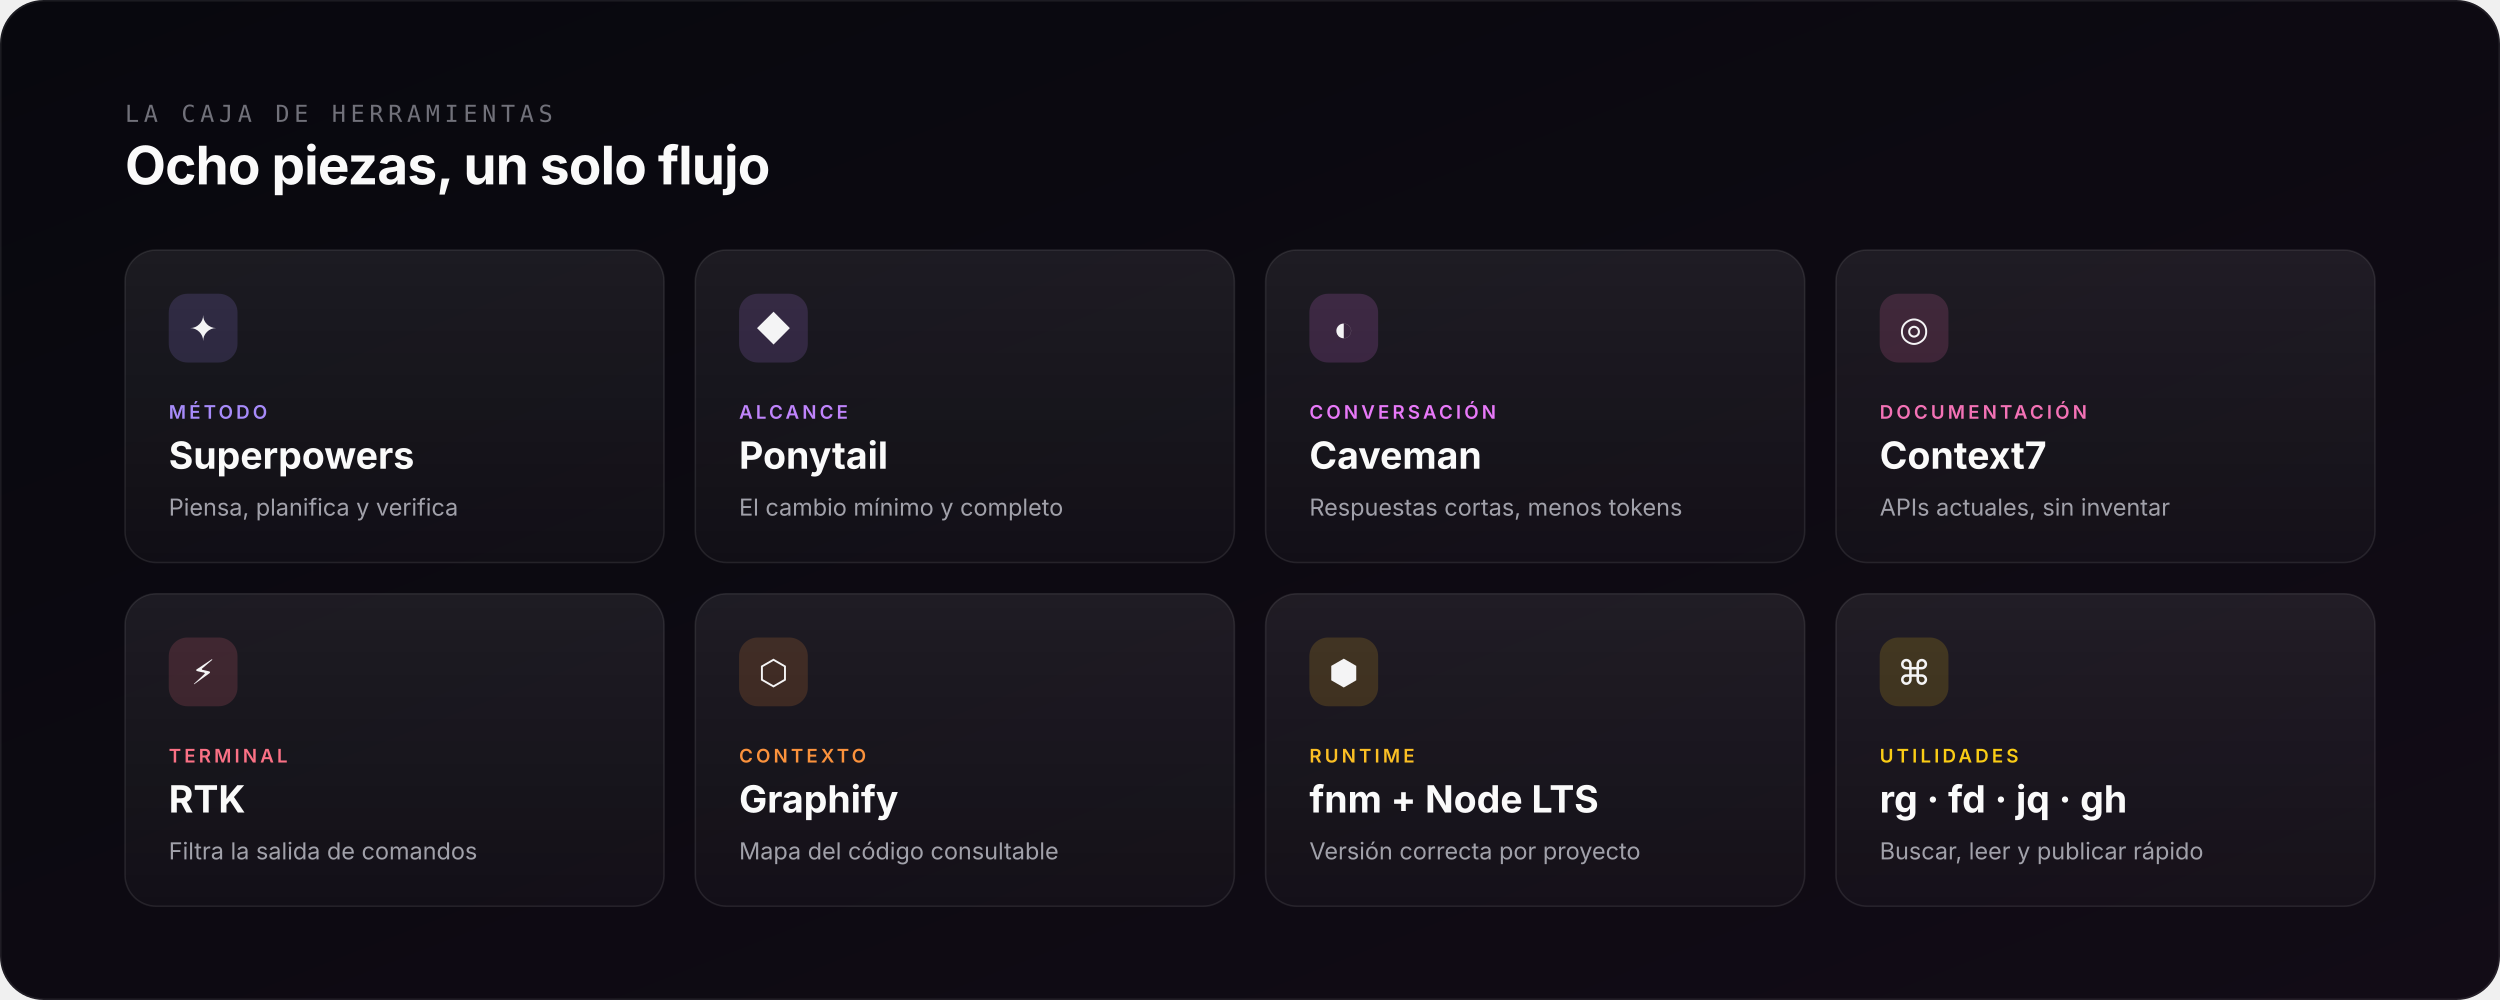
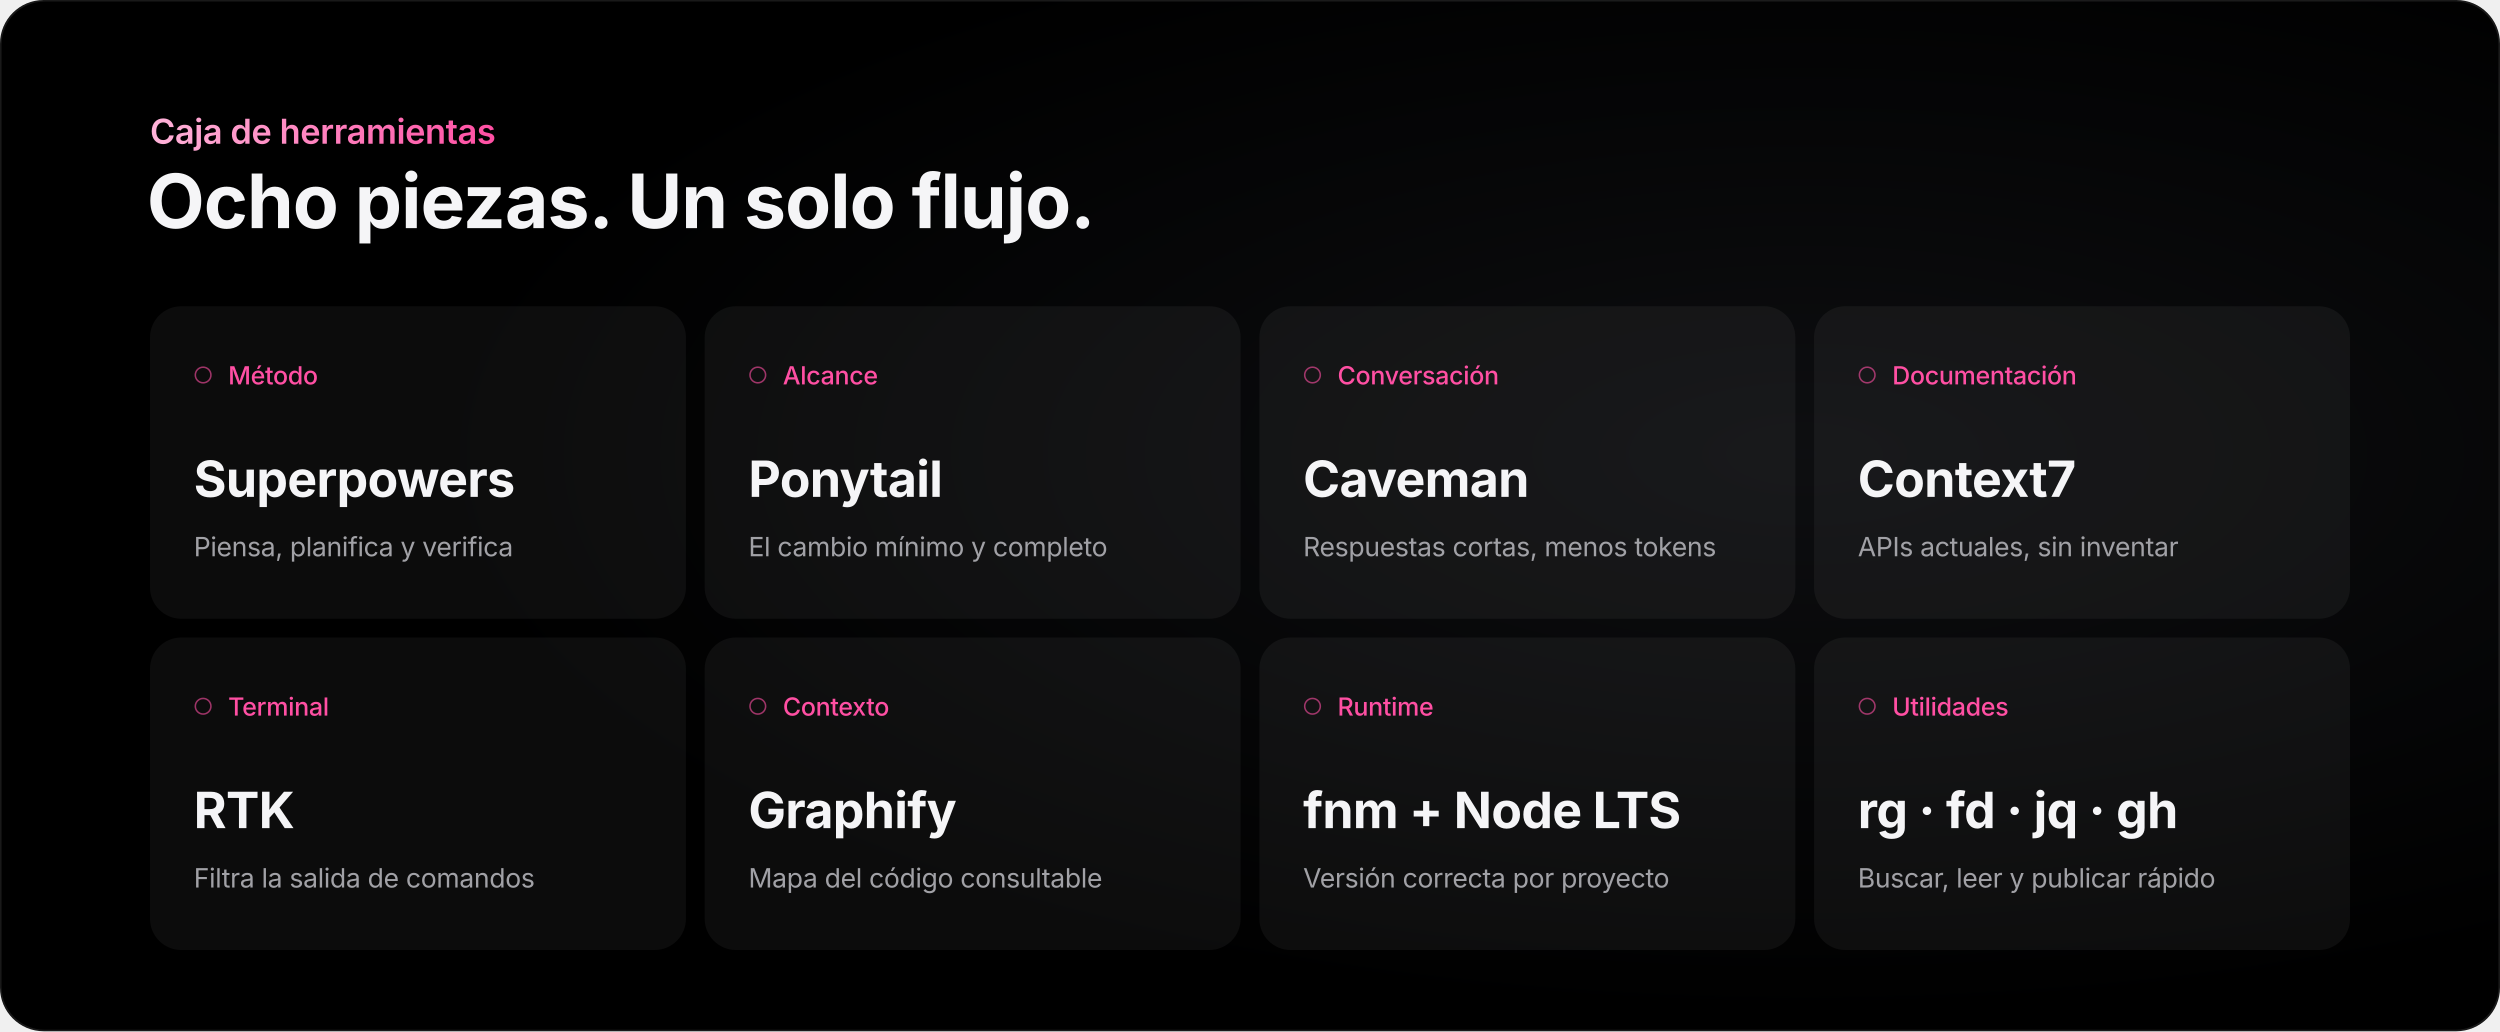
- <svg xmlns="http://www.w3.org/2000/svg" viewBox="0 0 1600 640" width="1600" height="640" role="img" aria-labelledby="t d">
+ <svg xmlns="http://www.w3.org/2000/svg" viewBox="0 0 1600 660" width="1600" height="660" role="img" aria-labelledby="t d">
  <defs>
-     <linearGradient id="bg" x1="0" y1="0" x2="1" y2="1">
-       <stop offset="0" stop-color="#08080e" />
-       <stop offset="1" stop-color="#120c16" />
-     </linearGradient>
-     <linearGradient id="card" x1="0" y1="0" x2="0" y2="1">
-       <stop offset="0" stop-color="#ffffff" stop-opacity=".075" />
-       <stop offset="1" stop-color="#ffffff" stop-opacity=".02" />
+     <radialGradient id="spot" cx=".72" cy=".44" r=".55">
+       <stop offset="0" stop-color="#969fb9" stop-opacity=".09" />
+       <stop offset="1" stop-color="#969fb9" stop-opacity="0" />
+     </radialGradient>
+     <linearGradient id="eb" x1="0" y1="0" x2="1" y2="0">
+       <stop offset="0" stop-color="#ffb3d9" />
+       <stop offset="1" stop-color="#ff4fa3" />
    </linearGradient>
    <style>
-       text{font-family:ui-sans-serif,-apple-system,"SF Pro Display","Segoe UI",Inter,Helvetica,Arial,sans-serif}
+       text{font-family:-apple-system,BlinkMacSystemFont,"SF Pro Display","Inter Tight",Inter,"Segoe UI","Helvetica Neue",Arial,sans-serif;letter-spacing:-.012em}
      .mono{font-family:ui-monospace,"SF Mono",Menlo,Consolas,monospace}
-       .n{font-size:24px;font-weight:700;fill:#fafafa}
-       .d{font-size:15px;fill:#a1a1aa}
-       .k{font-size:12px;letter-spacing:2px;font-weight:600}
-       .c{}
-       @media (prefers-reduced-motion:reduce){.c{animation:none;opacity:1}}
+       .live{opacity:0;animation:lv 16s infinite}
+       @keyframes lv{0%,1%{opacity:0}3%,11%{opacity:1}13.5%,100%{opacity:0}}
+       .d0{animation-delay:0s}
+       .d1{animation-delay:2s}
+       .d2{animation-delay:4s}
+       .d3{animation-delay:6s}
+       .d4{animation-delay:8s}
+       .d5{animation-delay:10s}
+       .d6{animation-delay:12s}
+       .d7{animation-delay:14s}
+       @media (prefers-reduced-motion:reduce){*{animation:none!important}}
    </style>
  </defs>
-   <rect width="1600" height="640" rx="28" fill="url(#bg)" />
-   <rect x=".5" y=".5" width="1599" height="639" rx="28" fill="none" stroke="#fff" stroke-opacity=".08" />
-   <text x="80" y="78" fill="#71717a" font-size="15" letter-spacing="3" class="mono">LA CAJA DE HERRAMIENTAS</text>
-   <text x="80" y="118" fill="#fafafa" font-size="34" font-weight="700" letter-spacing="-.5">Ocho piezas, un solo flujo</text>
-   <g class="c" transform="translate(80 160)">
-     <rect width="345" height="200" rx="20" fill="url(#card)" stroke="#fff" stroke-opacity=".09" />
-     <rect x="28" y="28" width="44" height="44" rx="12" fill="#a78bfa" fill-opacity=".16" />
-     <text x="50" y="58" text-anchor="middle" font-size="22" fill="#f4f4f5">✦</text>
-     <text x="28" y="108" class="k" fill="#a78bfa">MÉTODO</text>
-     <text x="28" y="140" class="n">Superpowers</text>
-     <text x="28" y="170" class="d">Piensa, planifica y verifica</text>
+   <rect width="1600" height="660" rx="28" fill="#000" />
+   <rect width="1600" height="660" rx="28" fill="url(#spot)" />
+   <rect x=".5" y=".5" width="1599" height="659" rx="28" fill="none" stroke="#fff" stroke-opacity="0.1" />
+   <text x="96" y="92" font-size="22" font-weight="600" fill="url(#eb)">Caja de herramientas</text>
+   <text x="94" y="146" font-size="48" font-weight="700" letter-spacing="-.035em" fill="#f5f5f7">Ocho piezas. Un solo flujo.</text>
+   <g transform="translate(96.0 196)">
+     <rect width="343.0" height="200" rx="20" fill="#fff" fill-opacity=".05" />
+     <rect class="live d0" width="343.0" height="200" rx="20" fill="#fff" fill-opacity=".08" stroke="#ff4fa3" stroke-opacity=".35" />
+     <circle cx="34" cy="44" r="5" fill="none" stroke="#ff4fa3" stroke-opacity=".6" />
+     <circle class="live d0" cx="34" cy="44" r="5" fill="#ff4fa3" />
+     <text x="50" y="50" font-size="16" font-weight="500" fill="#ff4fa3">Método</text>
+     <text x="28" y="122" font-size="32" font-weight="700" letter-spacing="-.03em" fill="#f5f5f7">Superpowers</text>
+     <text x="28" y="160" font-size="17" fill="#a1a1a6">Piensa, planifica y verifica</text>
  </g>
-   <g class="c" transform="translate(445 160)">
-     <rect width="345" height="200" rx="20" fill="url(#card)" stroke="#fff" stroke-opacity=".09" />
-     <rect x="28" y="28" width="44" height="44" rx="12" fill="#c084fc" fill-opacity=".16" />
-     <text x="50" y="58" text-anchor="middle" font-size="22" fill="#f4f4f5">◆</text>
-     <text x="28" y="108" class="k" fill="#c084fc">ALCANCE</text>
-     <text x="28" y="140" class="n">Ponytail</text>
-     <text x="28" y="170" class="d">El cambio mínimo y completo</text>
+   <g transform="translate(451.0 196)">
+     <rect width="343.0" height="200" rx="20" fill="#fff" fill-opacity=".05" />
+     <rect class="live d1" width="343.0" height="200" rx="20" fill="#fff" fill-opacity=".08" stroke="#ff4fa3" stroke-opacity=".35" />
+     <circle cx="34" cy="44" r="5" fill="none" stroke="#ff4fa3" stroke-opacity=".6" />
+     <circle class="live d1" cx="34" cy="44" r="5" fill="#ff4fa3" />
+     <text x="50" y="50" font-size="16" font-weight="500" fill="#ff4fa3">Alcance</text>
+     <text x="28" y="122" font-size="32" font-weight="700" letter-spacing="-.03em" fill="#f5f5f7">Ponytail</text>
+     <text x="28" y="160" font-size="17" fill="#a1a1a6">El cambio mínimo y completo</text>
  </g>
-   <g class="c" transform="translate(810 160)">
-     <rect width="345" height="200" rx="20" fill="url(#card)" stroke="#fff" stroke-opacity=".09" />
-     <rect x="28" y="28" width="44" height="44" rx="12" fill="#e879f9" fill-opacity=".16" />
-     <text x="50" y="58" text-anchor="middle" font-size="22" fill="#f4f4f5">◐</text>
-     <text x="28" y="108" class="k" fill="#e879f9">CONVERSACIÓN</text>
-     <text x="28" y="140" class="n">Caveman</text>
-     <text x="28" y="170" class="d">Respuestas cortas, menos tokens</text>
+   <g transform="translate(806.0 196)">
+     <rect width="343.0" height="200" rx="20" fill="#fff" fill-opacity=".05" />
+     <rect class="live d2" width="343.0" height="200" rx="20" fill="#fff" fill-opacity=".08" stroke="#ff4fa3" stroke-opacity=".35" />
+     <circle cx="34" cy="44" r="5" fill="none" stroke="#ff4fa3" stroke-opacity=".6" />
+     <circle class="live d2" cx="34" cy="44" r="5" fill="#ff4fa3" />
+     <text x="50" y="50" font-size="16" font-weight="500" fill="#ff4fa3">Conversación</text>
+     <text x="28" y="122" font-size="32" font-weight="700" letter-spacing="-.03em" fill="#f5f5f7">Caveman</text>
+     <text x="28" y="160" font-size="17" fill="#a1a1a6">Respuestas cortas, menos tokens</text>
  </g>
-   <g class="c" transform="translate(1175 160)">
-     <rect width="345" height="200" rx="20" fill="url(#card)" stroke="#fff" stroke-opacity=".09" />
-     <rect x="28" y="28" width="44" height="44" rx="12" fill="#f472b6" fill-opacity=".16" />
-     <text x="50" y="58" text-anchor="middle" font-size="22" fill="#f4f4f5">◎</text>
-     <text x="28" y="108" class="k" fill="#f472b6">DOCUMENTACIÓN</text>
-     <text x="28" y="140" class="n">Context7</text>
-     <text x="28" y="170" class="d">APIs actuales, sin inventar</text>
+   <g transform="translate(1161.0 196)">
+     <rect width="343.0" height="200" rx="20" fill="#fff" fill-opacity=".05" />
+     <rect class="live d3" width="343.0" height="200" rx="20" fill="#fff" fill-opacity=".08" stroke="#ff4fa3" stroke-opacity=".35" />
+     <circle cx="34" cy="44" r="5" fill="none" stroke="#ff4fa3" stroke-opacity=".6" />
+     <circle class="live d3" cx="34" cy="44" r="5" fill="#ff4fa3" />
+     <text x="50" y="50" font-size="16" font-weight="500" fill="#ff4fa3">Documentación</text>
+     <text x="28" y="122" font-size="32" font-weight="700" letter-spacing="-.03em" fill="#f5f5f7">Context7</text>
+     <text x="28" y="160" font-size="17" fill="#a1a1a6">APIs actuales, sin inventar</text>
  </g>
-   <g class="c" transform="translate(80 380)">
-     <rect width="345" height="200" rx="20" fill="url(#card)" stroke="#fff" stroke-opacity=".09" />
-     <rect x="28" y="28" width="44" height="44" rx="12" fill="#fb7185" fill-opacity=".16" />
-     <text x="50" y="58" text-anchor="middle" font-size="22" fill="#f4f4f5">⚡</text>
-     <text x="28" y="108" class="k" fill="#fb7185">TERMINAL</text>
-     <text x="28" y="140" class="n">RTK</text>
-     <text x="28" y="170" class="d">Filtra la salida de comandos</text>
+   <g transform="translate(96.0 408)">
+     <rect width="343.0" height="200" rx="20" fill="#fff" fill-opacity=".05" />
+     <rect class="live d4" width="343.0" height="200" rx="20" fill="#fff" fill-opacity=".08" stroke="#ff4fa3" stroke-opacity=".35" />
+     <circle cx="34" cy="44" r="5" fill="none" stroke="#ff4fa3" stroke-opacity=".6" />
+     <circle class="live d4" cx="34" cy="44" r="5" fill="#ff4fa3" />
+     <text x="50" y="50" font-size="16" font-weight="500" fill="#ff4fa3">Terminal</text>
+     <text x="28" y="122" font-size="32" font-weight="700" letter-spacing="-.03em" fill="#f5f5f7">RTK</text>
+     <text x="28" y="160" font-size="17" fill="#a1a1a6">Filtra la salida de comandos</text>
  </g>
-   <g class="c" transform="translate(445 380)">
-     <rect width="345" height="200" rx="20" fill="url(#card)" stroke="#fff" stroke-opacity=".09" />
-     <rect x="28" y="28" width="44" height="44" rx="12" fill="#fb923c" fill-opacity=".16" />
-     <text x="50" y="58" text-anchor="middle" font-size="22" fill="#f4f4f5">⬡</text>
-     <text x="28" y="108" class="k" fill="#fb923c">CONTEXTO</text>
-     <text x="28" y="140" class="n">Graphify</text>
-     <text x="28" y="170" class="d">Mapa del código consultable</text>
+   <g transform="translate(451.0 408)">
+     <rect width="343.0" height="200" rx="20" fill="#fff" fill-opacity=".05" />
+     <rect class="live d5" width="343.0" height="200" rx="20" fill="#fff" fill-opacity=".08" stroke="#ff4fa3" stroke-opacity=".35" />
+     <circle cx="34" cy="44" r="5" fill="none" stroke="#ff4fa3" stroke-opacity=".6" />
+     <circle class="live d5" cx="34" cy="44" r="5" fill="#ff4fa3" />
+     <text x="50" y="50" font-size="16" font-weight="500" fill="#ff4fa3">Contexto</text>
+     <text x="28" y="122" font-size="32" font-weight="700" letter-spacing="-.03em" fill="#f5f5f7">Graphify</text>
+     <text x="28" y="160" font-size="17" fill="#a1a1a6">Mapa del código consultable</text>
  </g>
-   <g class="c" transform="translate(810 380)">
-     <rect width="345" height="200" rx="20" fill="url(#card)" stroke="#fff" stroke-opacity=".09" />
-     <rect x="28" y="28" width="44" height="44" rx="12" fill="#fbbf24" fill-opacity=".16" />
-     <text x="50" y="58" text-anchor="middle" font-size="22" fill="#f4f4f5">⬢</text>
-     <text x="28" y="108" class="k" fill="#fbbf24">RUNTIME</text>
-     <text x="28" y="140" class="n">fnm + Node LTS</text>
-     <text x="28" y="170" class="d">Versión correcta por proyecto</text>
+   <g transform="translate(806.0 408)">
+     <rect width="343.0" height="200" rx="20" fill="#fff" fill-opacity=".05" />
+     <rect class="live d6" width="343.0" height="200" rx="20" fill="#fff" fill-opacity=".08" stroke="#ff4fa3" stroke-opacity=".35" />
+     <circle cx="34" cy="44" r="5" fill="none" stroke="#ff4fa3" stroke-opacity=".6" />
+     <circle class="live d6" cx="34" cy="44" r="5" fill="#ff4fa3" />
+     <text x="50" y="50" font-size="16" font-weight="500" fill="#ff4fa3">Runtime</text>
+     <text x="28" y="122" font-size="32" font-weight="700" letter-spacing="-.03em" fill="#f5f5f7">fnm + Node LTS</text>
+     <text x="28" y="160" font-size="17" fill="#a1a1a6">Versión correcta por proyecto</text>
  </g>
-   <g class="c" transform="translate(1175 380)">
-     <rect width="345" height="200" rx="20" fill="url(#card)" stroke="#fff" stroke-opacity=".09" />
-     <rect x="28" y="28" width="44" height="44" rx="12" fill="#facc15" fill-opacity=".16" />
-     <text x="50" y="58" text-anchor="middle" font-size="22" fill="#f4f4f5">⌘</text>
-     <text x="28" y="108" class="k" fill="#facc15">UTILIDADES</text>
-     <text x="28" y="140" class="n">rg · fd · jq · gh</text>
-     <text x="28" y="170" class="d">Buscar, leer y publicar rápido</text>
+   <g transform="translate(1161.0 408)">
+     <rect width="343.0" height="200" rx="20" fill="#fff" fill-opacity=".05" />
+     <rect class="live d7" width="343.0" height="200" rx="20" fill="#fff" fill-opacity=".08" stroke="#ff4fa3" stroke-opacity=".35" />
+     <circle cx="34" cy="44" r="5" fill="none" stroke="#ff4fa3" stroke-opacity=".6" />
+     <circle class="live d7" cx="34" cy="44" r="5" fill="#ff4fa3" />
+     <text x="50" y="50" font-size="16" font-weight="500" fill="#ff4fa3">Utilidades</text>
+     <text x="28" y="122" font-size="32" font-weight="700" letter-spacing="-.03em" fill="#f5f5f7">rg · fd · jq · gh</text>
+     <text x="28" y="160" font-size="17" fill="#a1a1a6">Buscar, leer y publicar rápido</text>
  </g>
</svg>
